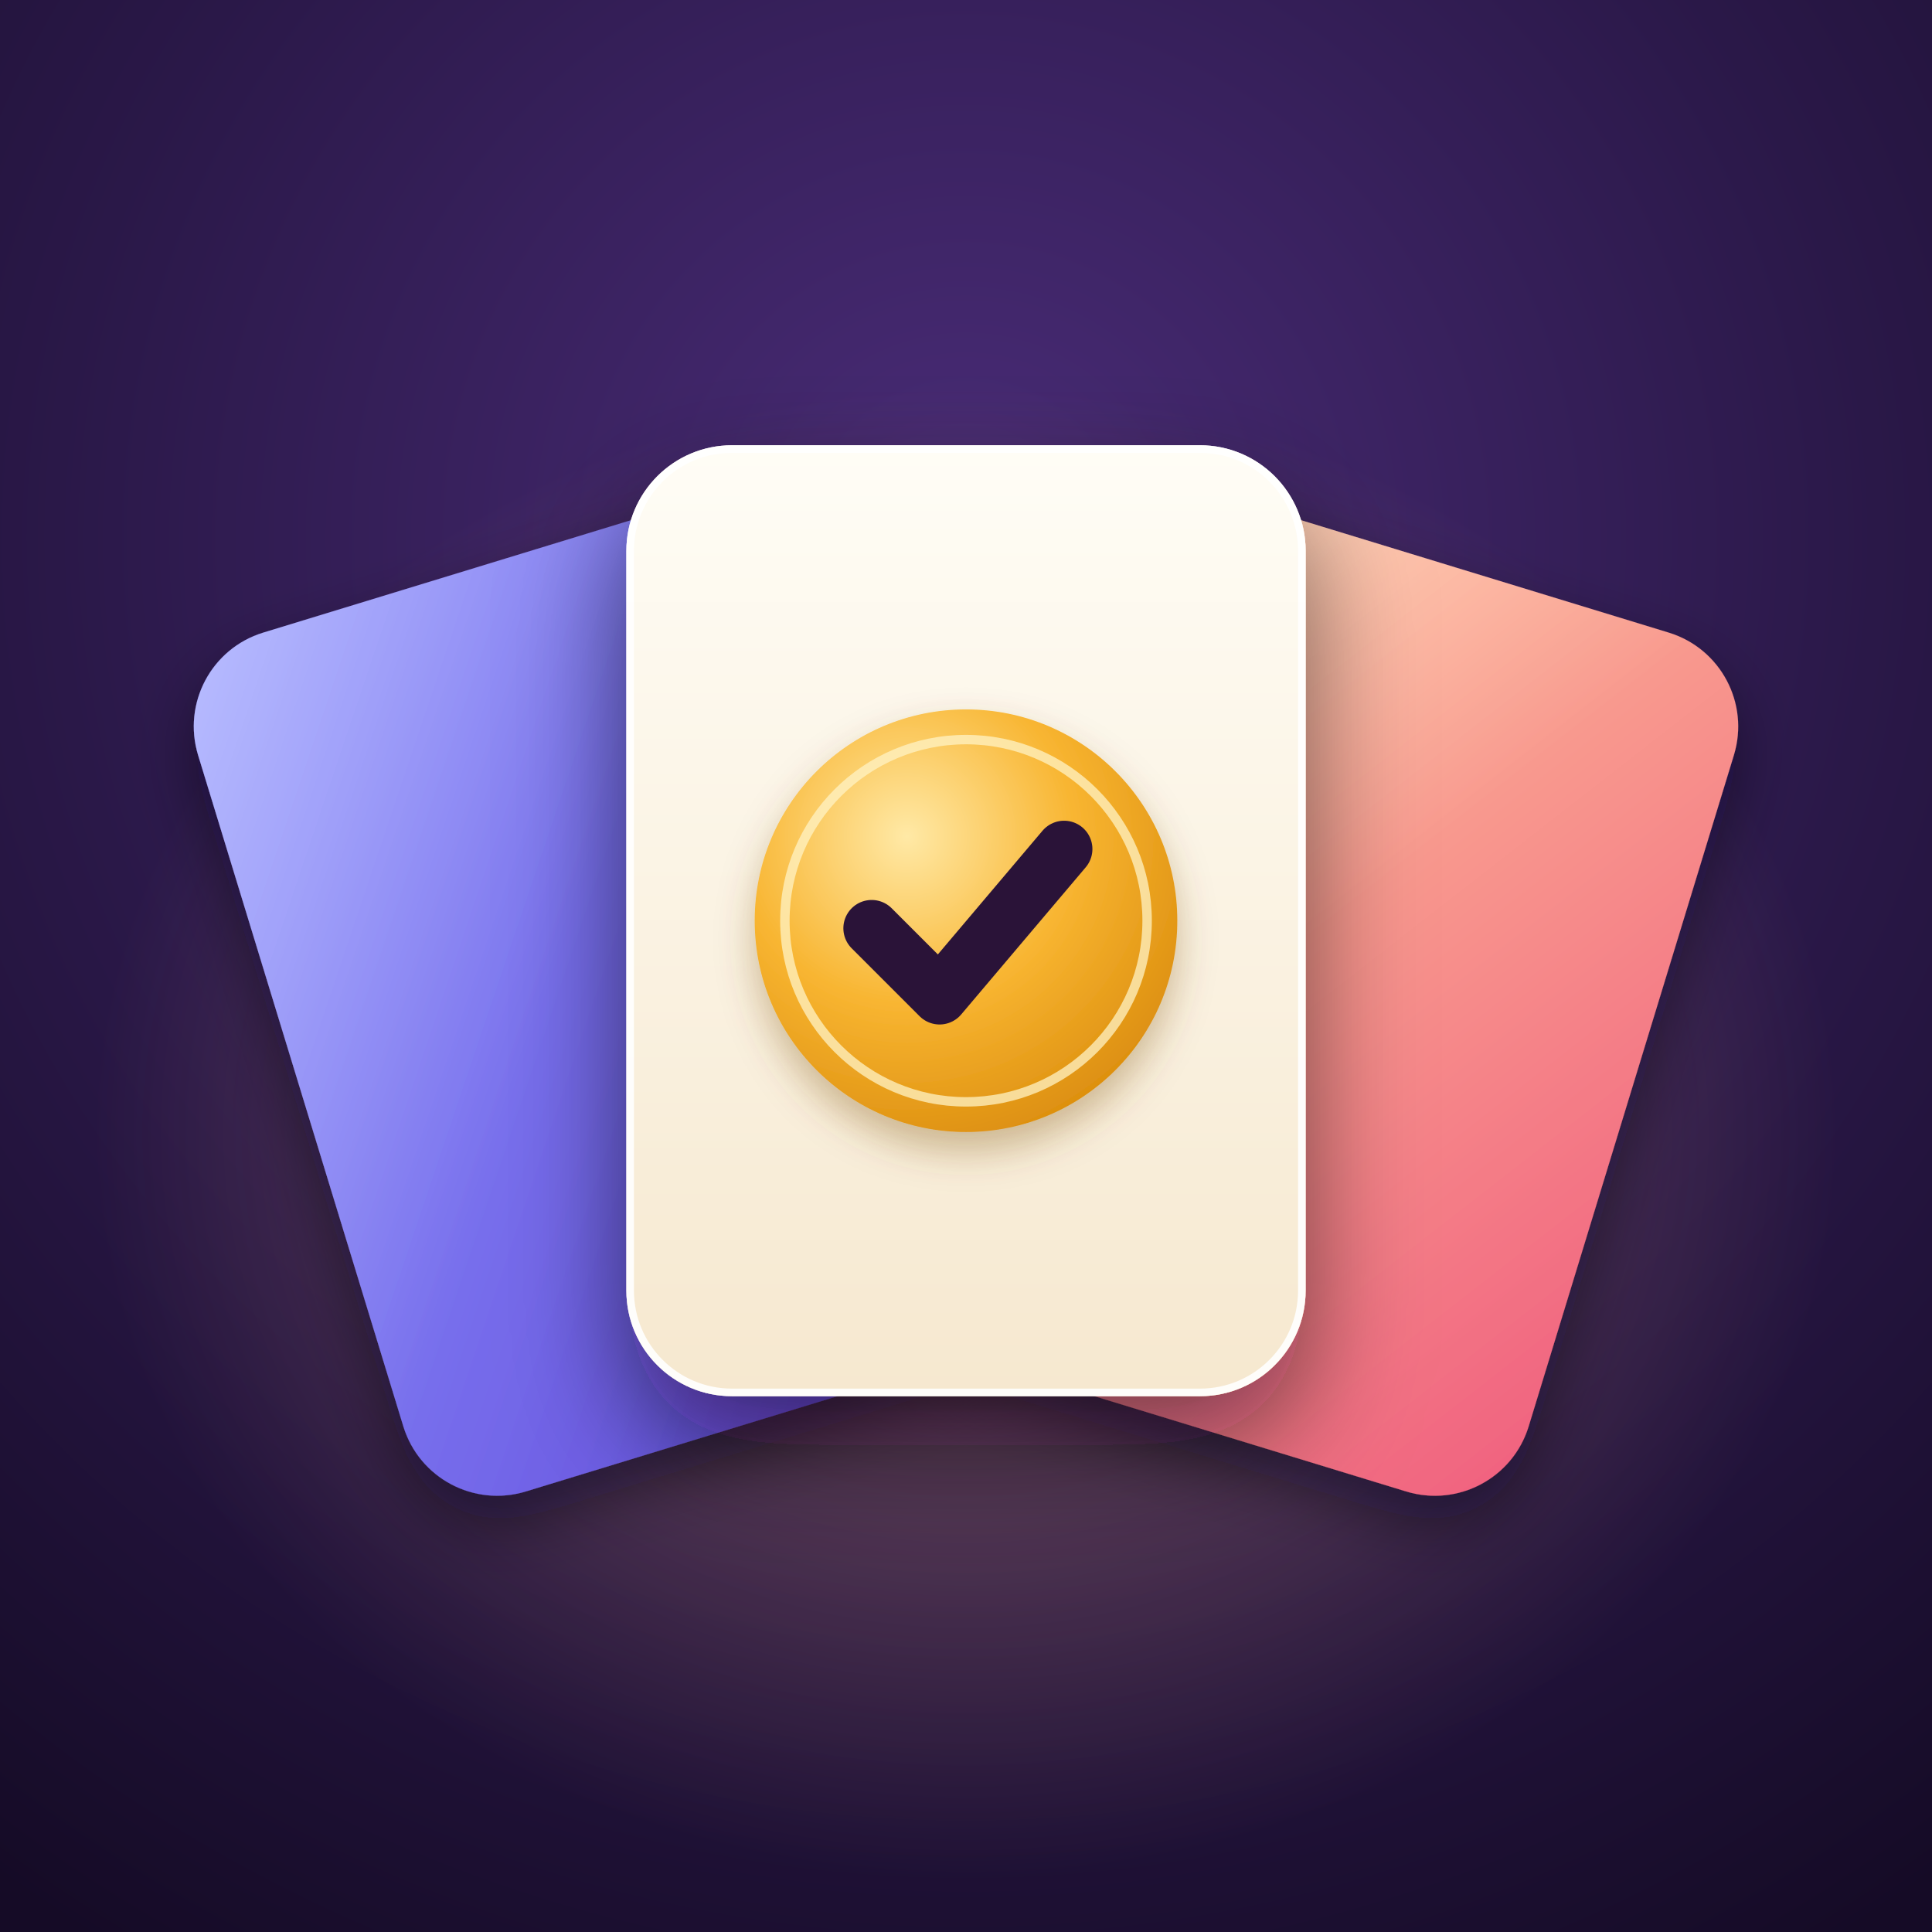
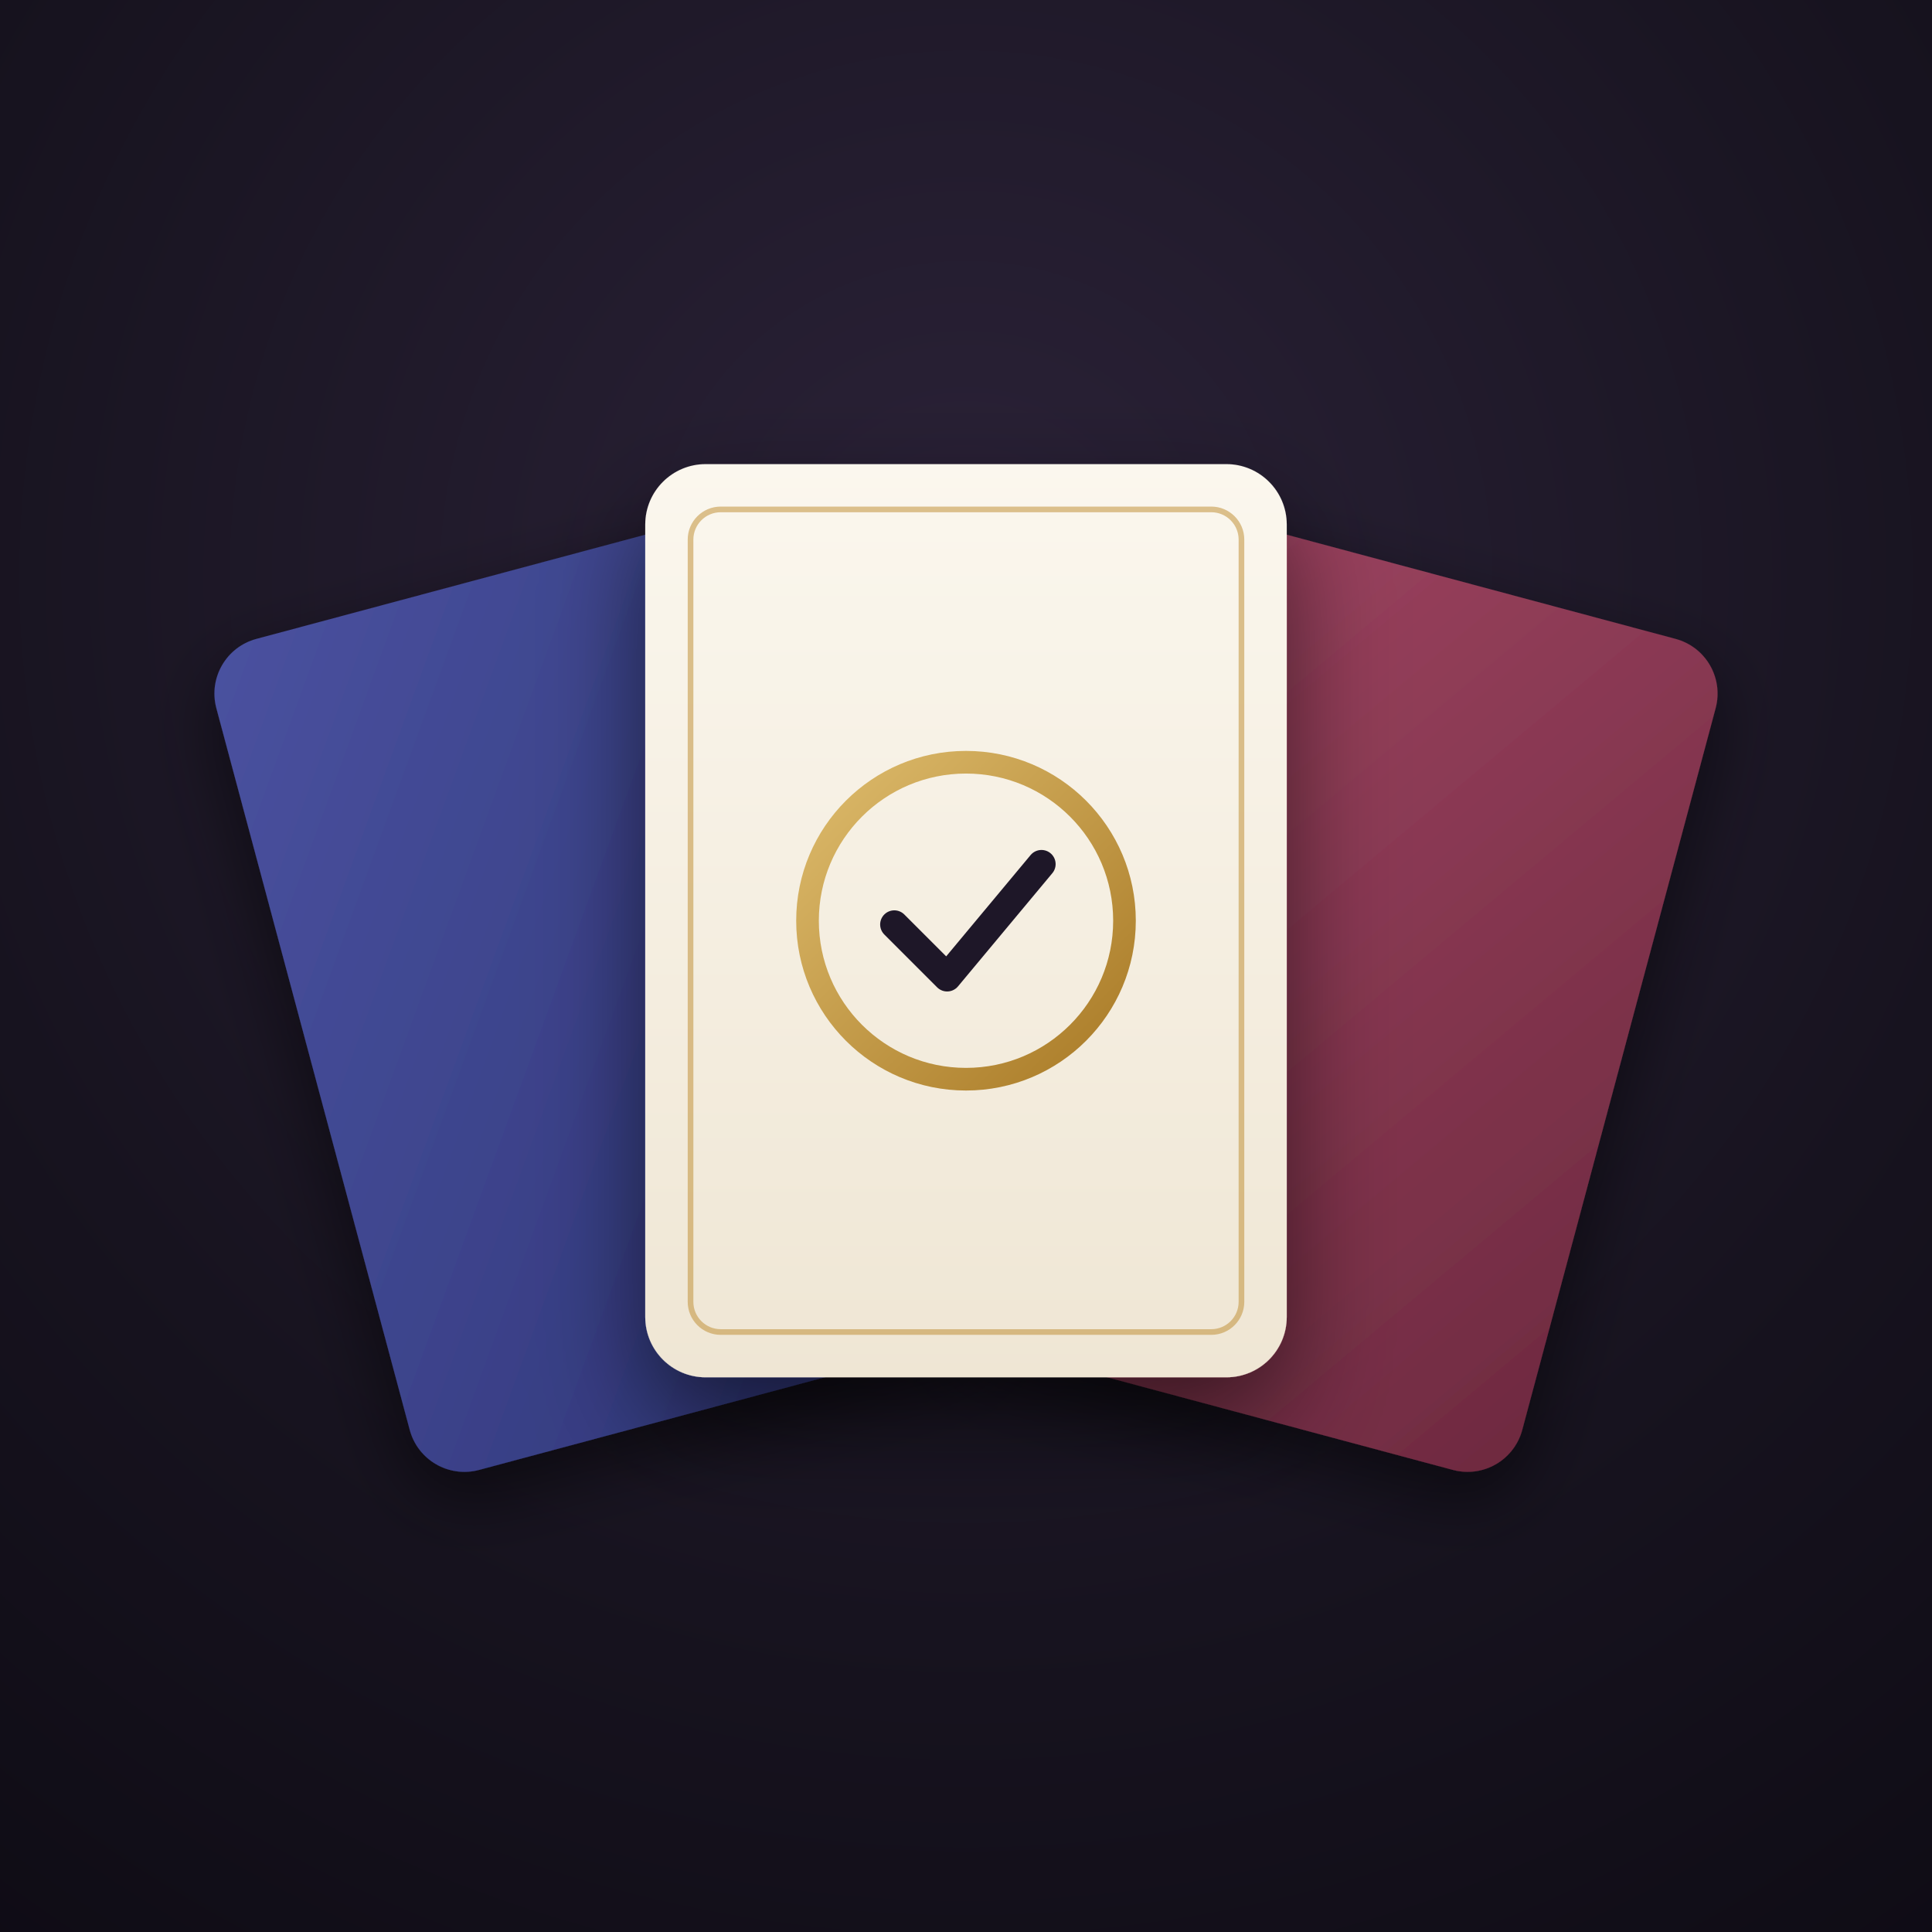
<svg xmlns="http://www.w3.org/2000/svg" viewBox="0 0 1024 1024" width="1024" height="1024">
  <defs>
-     <radialGradient id="night" cx="50%" cy="28%" r="85%">
-       <stop offset="0" stop-color="#4A2C78" />
-       <stop offset="0.55" stop-color="#2A1848" />
-       <stop offset="1" stop-color="#150B26" />
-     </radialGradient>
-     <radialGradient id="glow" cx="50%" cy="50%" r="50%">
-       <stop offset="0" stop-color="#FFB98A" stop-opacity="0.38" />
-       <stop offset="1" stop-color="#FFB98A" stop-opacity="0" />
+     <radialGradient id="night" cx="50%" cy="30%" r="90%">
+       <stop offset="0" stop-color="#2B2238" />
+       <stop offset="0.6" stop-color="#17131F" />
+       <stop offset="1" stop-color="#0E0B14" />
    </radialGradient>
    <linearGradient id="deep" x1="0" y1="0" x2="1" y2="1">
-       <stop offset="0" stop-color="#8F96FF" />
-       <stop offset="1" stop-color="#5B3FD6" />
+       <stop offset="0" stop-color="#4A52A0" />
+       <stop offset="1" stop-color="#2C3273" />
    </linearGradient>
-     <linearGradient id="warm" x1="0" y1="0" x2="1" y2="1">
-       <stop offset="0" stop-color="#FFC79A" />
-       <stop offset="1" stop-color="#F0607F" />
+     <linearGradient id="wine" x1="0" y1="0" x2="1" y2="1">
+       <stop offset="0" stop-color="#A04562" />
+       <stop offset="1" stop-color="#6E2A40" />
    </linearGradient>
    <linearGradient id="paper" x1="0" y1="0" x2="0" y2="1">
-       <stop offset="0" stop-color="#FFFDF6" />
-       <stop offset="1" stop-color="#F6E8CF" />
+       <stop offset="0" stop-color="#FBF7EE" />
+       <stop offset="1" stop-color="#EFE6D4" />
    </linearGradient>
-     <radialGradient id="gold" cx="36%" cy="30%" r="80%">
-       <stop offset="0" stop-color="#FFE9A6" />
-       <stop offset="0.5" stop-color="#F8B531" />
-       <stop offset="1" stop-color="#D98A0B" />
-     </radialGradient>
-     <linearGradient id="sheen" x1="0" y1="0" x2="1" y2="1">
-       <stop offset="0" stop-color="#FFFFFF" stop-opacity="0.38" />
-       <stop offset="0.45" stop-color="#FFFFFF" stop-opacity="0" />
+     <linearGradient id="brass" x1="0" y1="0" x2="1" y2="1">
+       <stop offset="0" stop-color="#DDBB6C" />
+       <stop offset="1" stop-color="#A97A26" />
    </linearGradient>
    <filter id="lift" x="-30%" y="-30%" width="160%" height="170%">
-       <feDropShadow dx="0" dy="26" stdDeviation="30" flood-color="#0A0414" flood-opacity="0.55" />
+       <feDropShadow dx="0" dy="24" stdDeviation="28" flood-color="#000000" flood-opacity="0.55" />
    </filter>
    <filter id="liftSoft" x="-30%" y="-30%" width="160%" height="170%">
-       <feDropShadow dx="0" dy="14" stdDeviation="16" flood-color="#0A0414" flood-opacity="0.45" />
-     </filter>
-     <filter id="coin" x="-30%" y="-30%" width="160%" height="170%">
-       <feDropShadow dx="0" dy="10" stdDeviation="10" flood-color="#7A4A00" flood-opacity="0.35" />
+       <feDropShadow dx="0" dy="14" stdDeviation="18" flood-color="#000000" flood-opacity="0.5" />
    </filter>
  </defs>
  <rect width="1024" height="1024" fill="url(#night)" />
-   <ellipse cx="512" cy="600" rx="470" ry="400" fill="url(#glow)" />
  <g filter="url(#liftSoft)">
-     <g transform="rotate(-17 512 1150)">
-       <rect x="342" y="262" width="340" height="476" rx="52" fill="url(#deep)" />
-       <rect x="342" y="262" width="340" height="476" rx="52" fill="url(#sheen)" />
-     </g>
+     <rect x="352" y="272" width="320" height="456" rx="30" fill="url(#deep)" transform="rotate(-15 512 1240)" />
  </g>
  <g filter="url(#liftSoft)">
-     <g transform="rotate(17 512 1150)">
-       <rect x="342" y="262" width="340" height="476" rx="52" fill="url(#warm)" />
-       <rect x="342" y="262" width="340" height="476" rx="52" fill="url(#sheen)" />
-     </g>
+     <rect x="352" y="272" width="320" height="456" rx="30" fill="url(#wine)" transform="rotate(15 512 1240)" />
  </g>
  <g filter="url(#lift)">
-     <rect x="332" y="236" width="360" height="504" rx="56" fill="url(#paper)" />
+     <rect x="342" y="246" width="340" height="484" rx="32" fill="url(#paper)" />
  </g>
-   <rect x="334" y="238" width="356" height="500" rx="54" fill="none" stroke="#FFFFFF" stroke-opacity="0.9" stroke-width="4" />
-   <g filter="url(#coin)">
-     <circle cx="512" cy="488" r="112" fill="url(#gold)" />
-   </g>
-   <circle cx="512" cy="488" r="96" fill="none" stroke="#FFF3C4" stroke-opacity="0.75" stroke-width="5" />
-   <path d="M462 492 l36 36 l66 -78" fill="none" stroke="#2A1338" stroke-width="30" stroke-linecap="round" stroke-linejoin="round" />
+   <rect x="366" y="270" width="292" height="436" rx="16" fill="none" stroke="#C0913A" stroke-opacity="0.55" stroke-width="3" />
+   <circle cx="512" cy="488" r="84" fill="none" stroke="url(#brass)" stroke-width="12" />
+   <path d="M474 490 l28 28 l50 -60" fill="none" stroke="#1E1728" stroke-width="15" stroke-linecap="round" stroke-linejoin="round" />
</svg>
